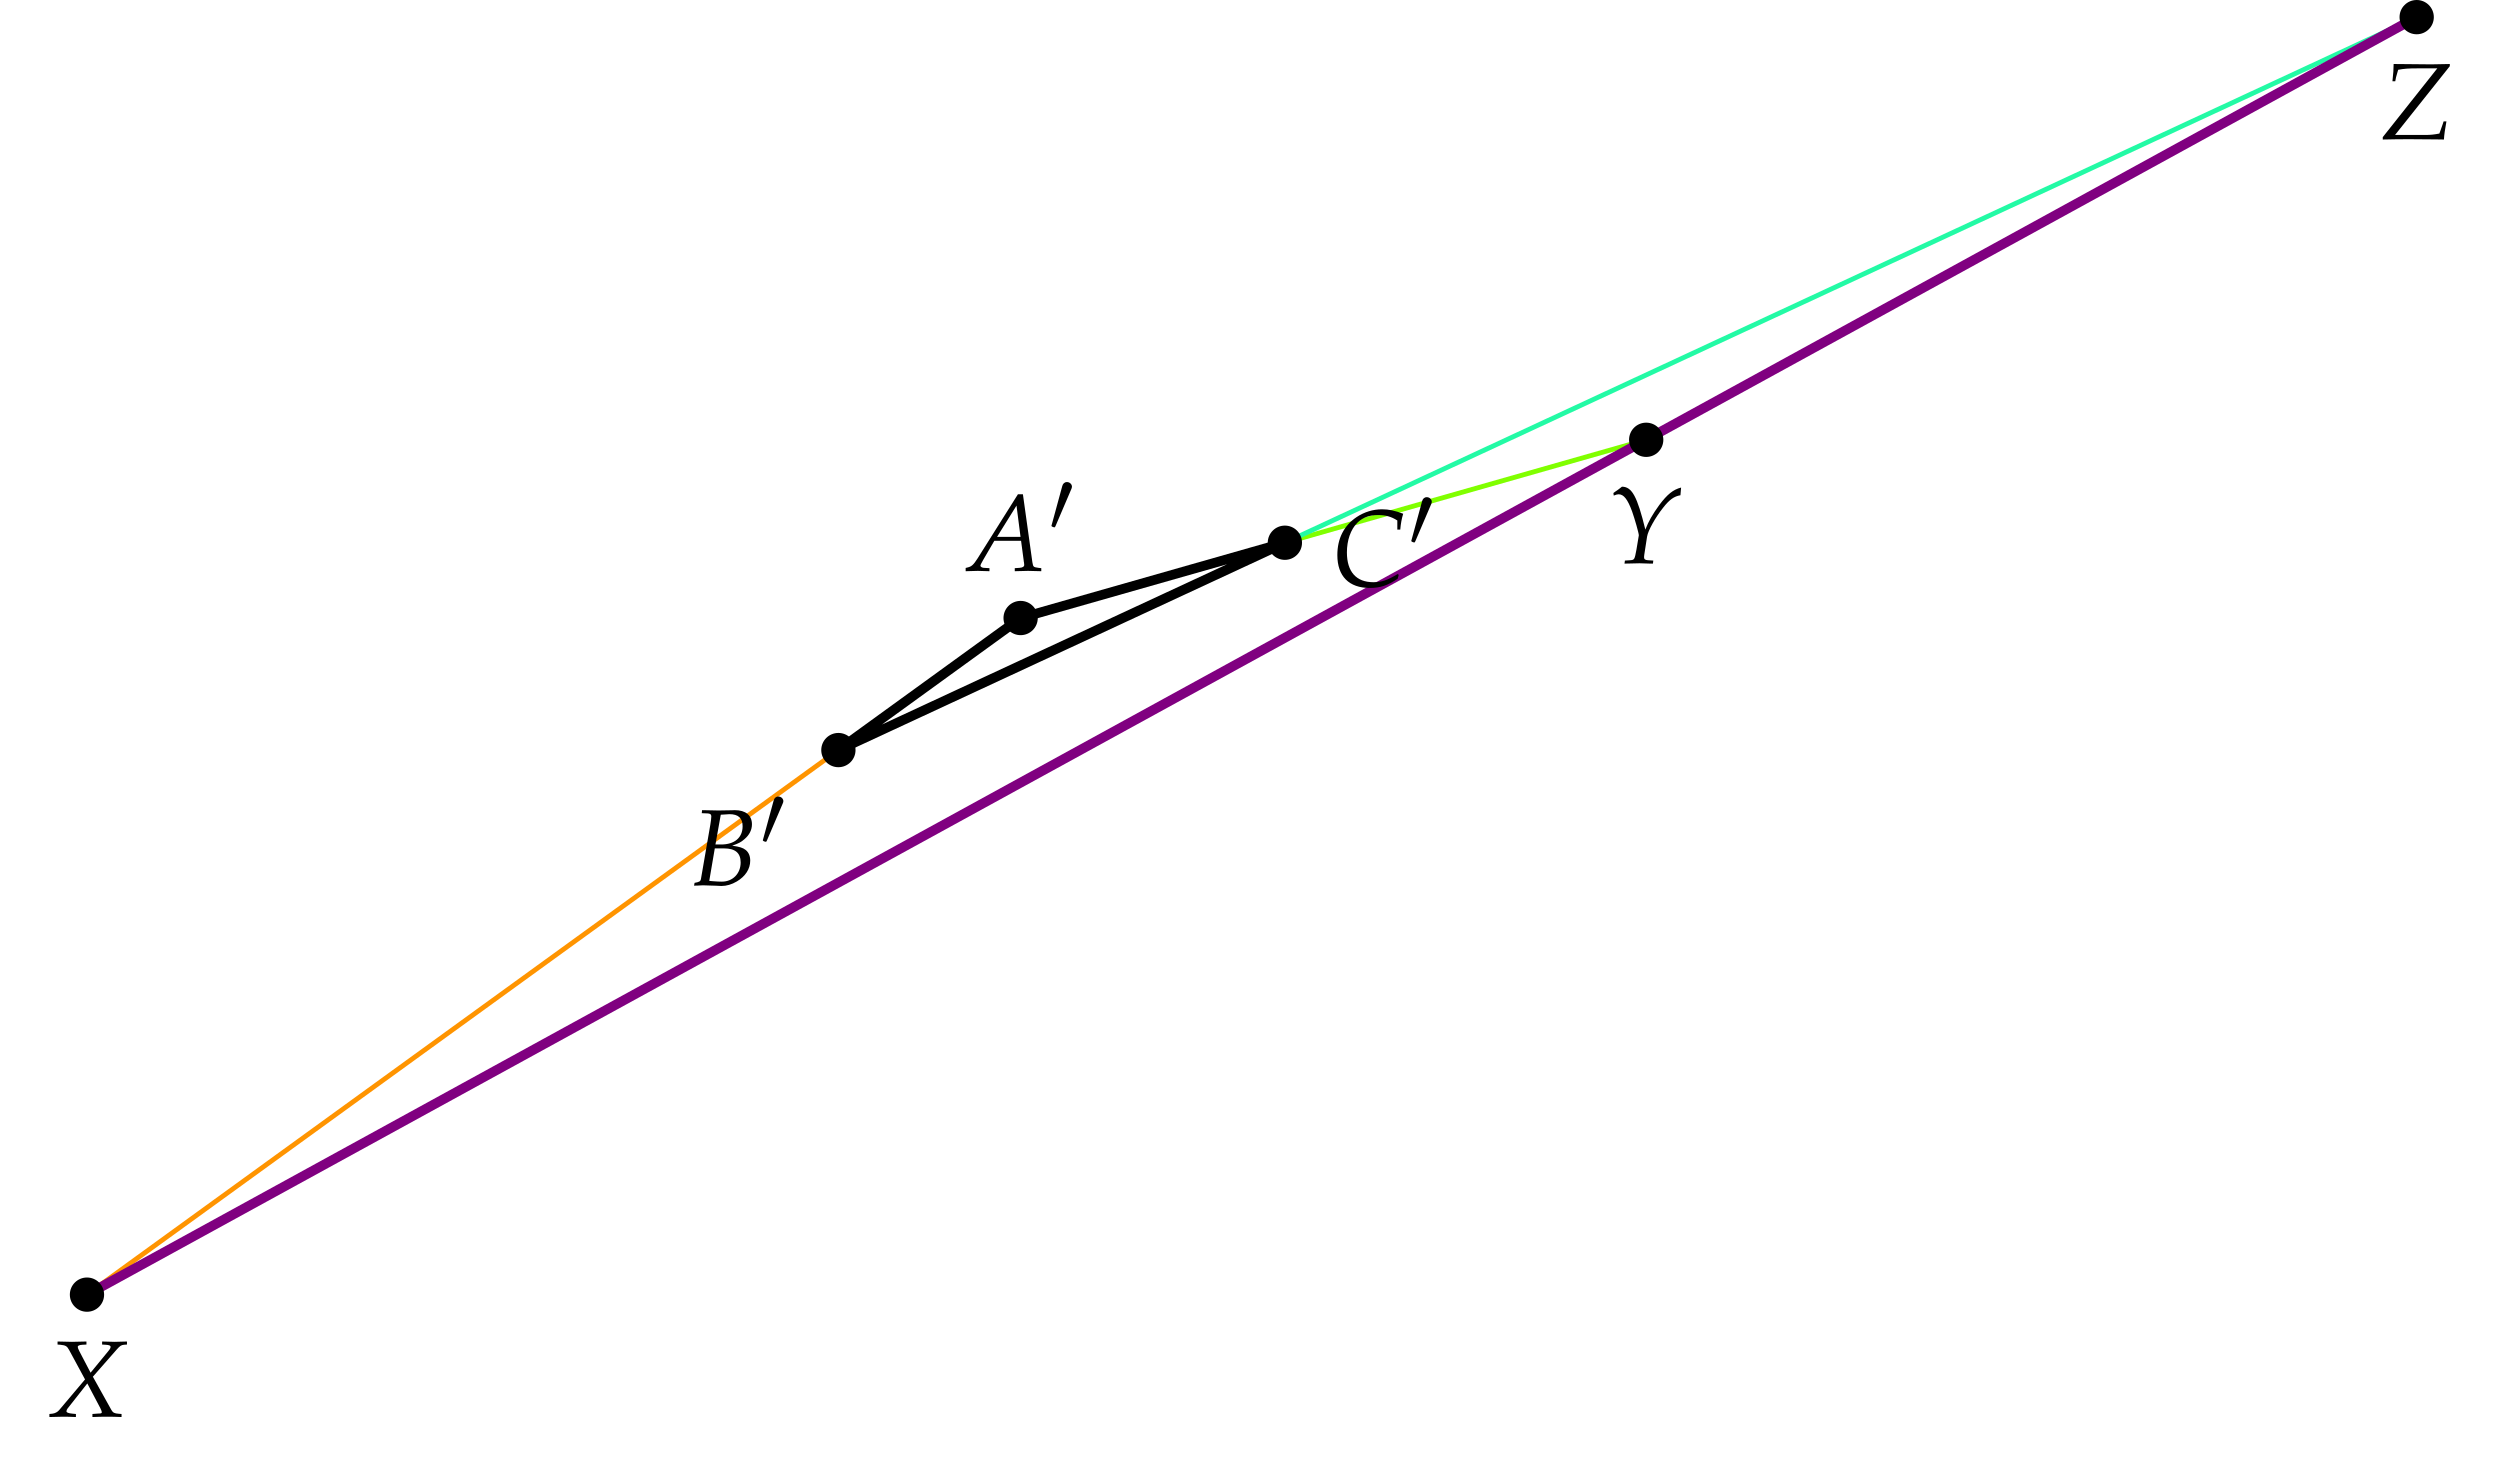
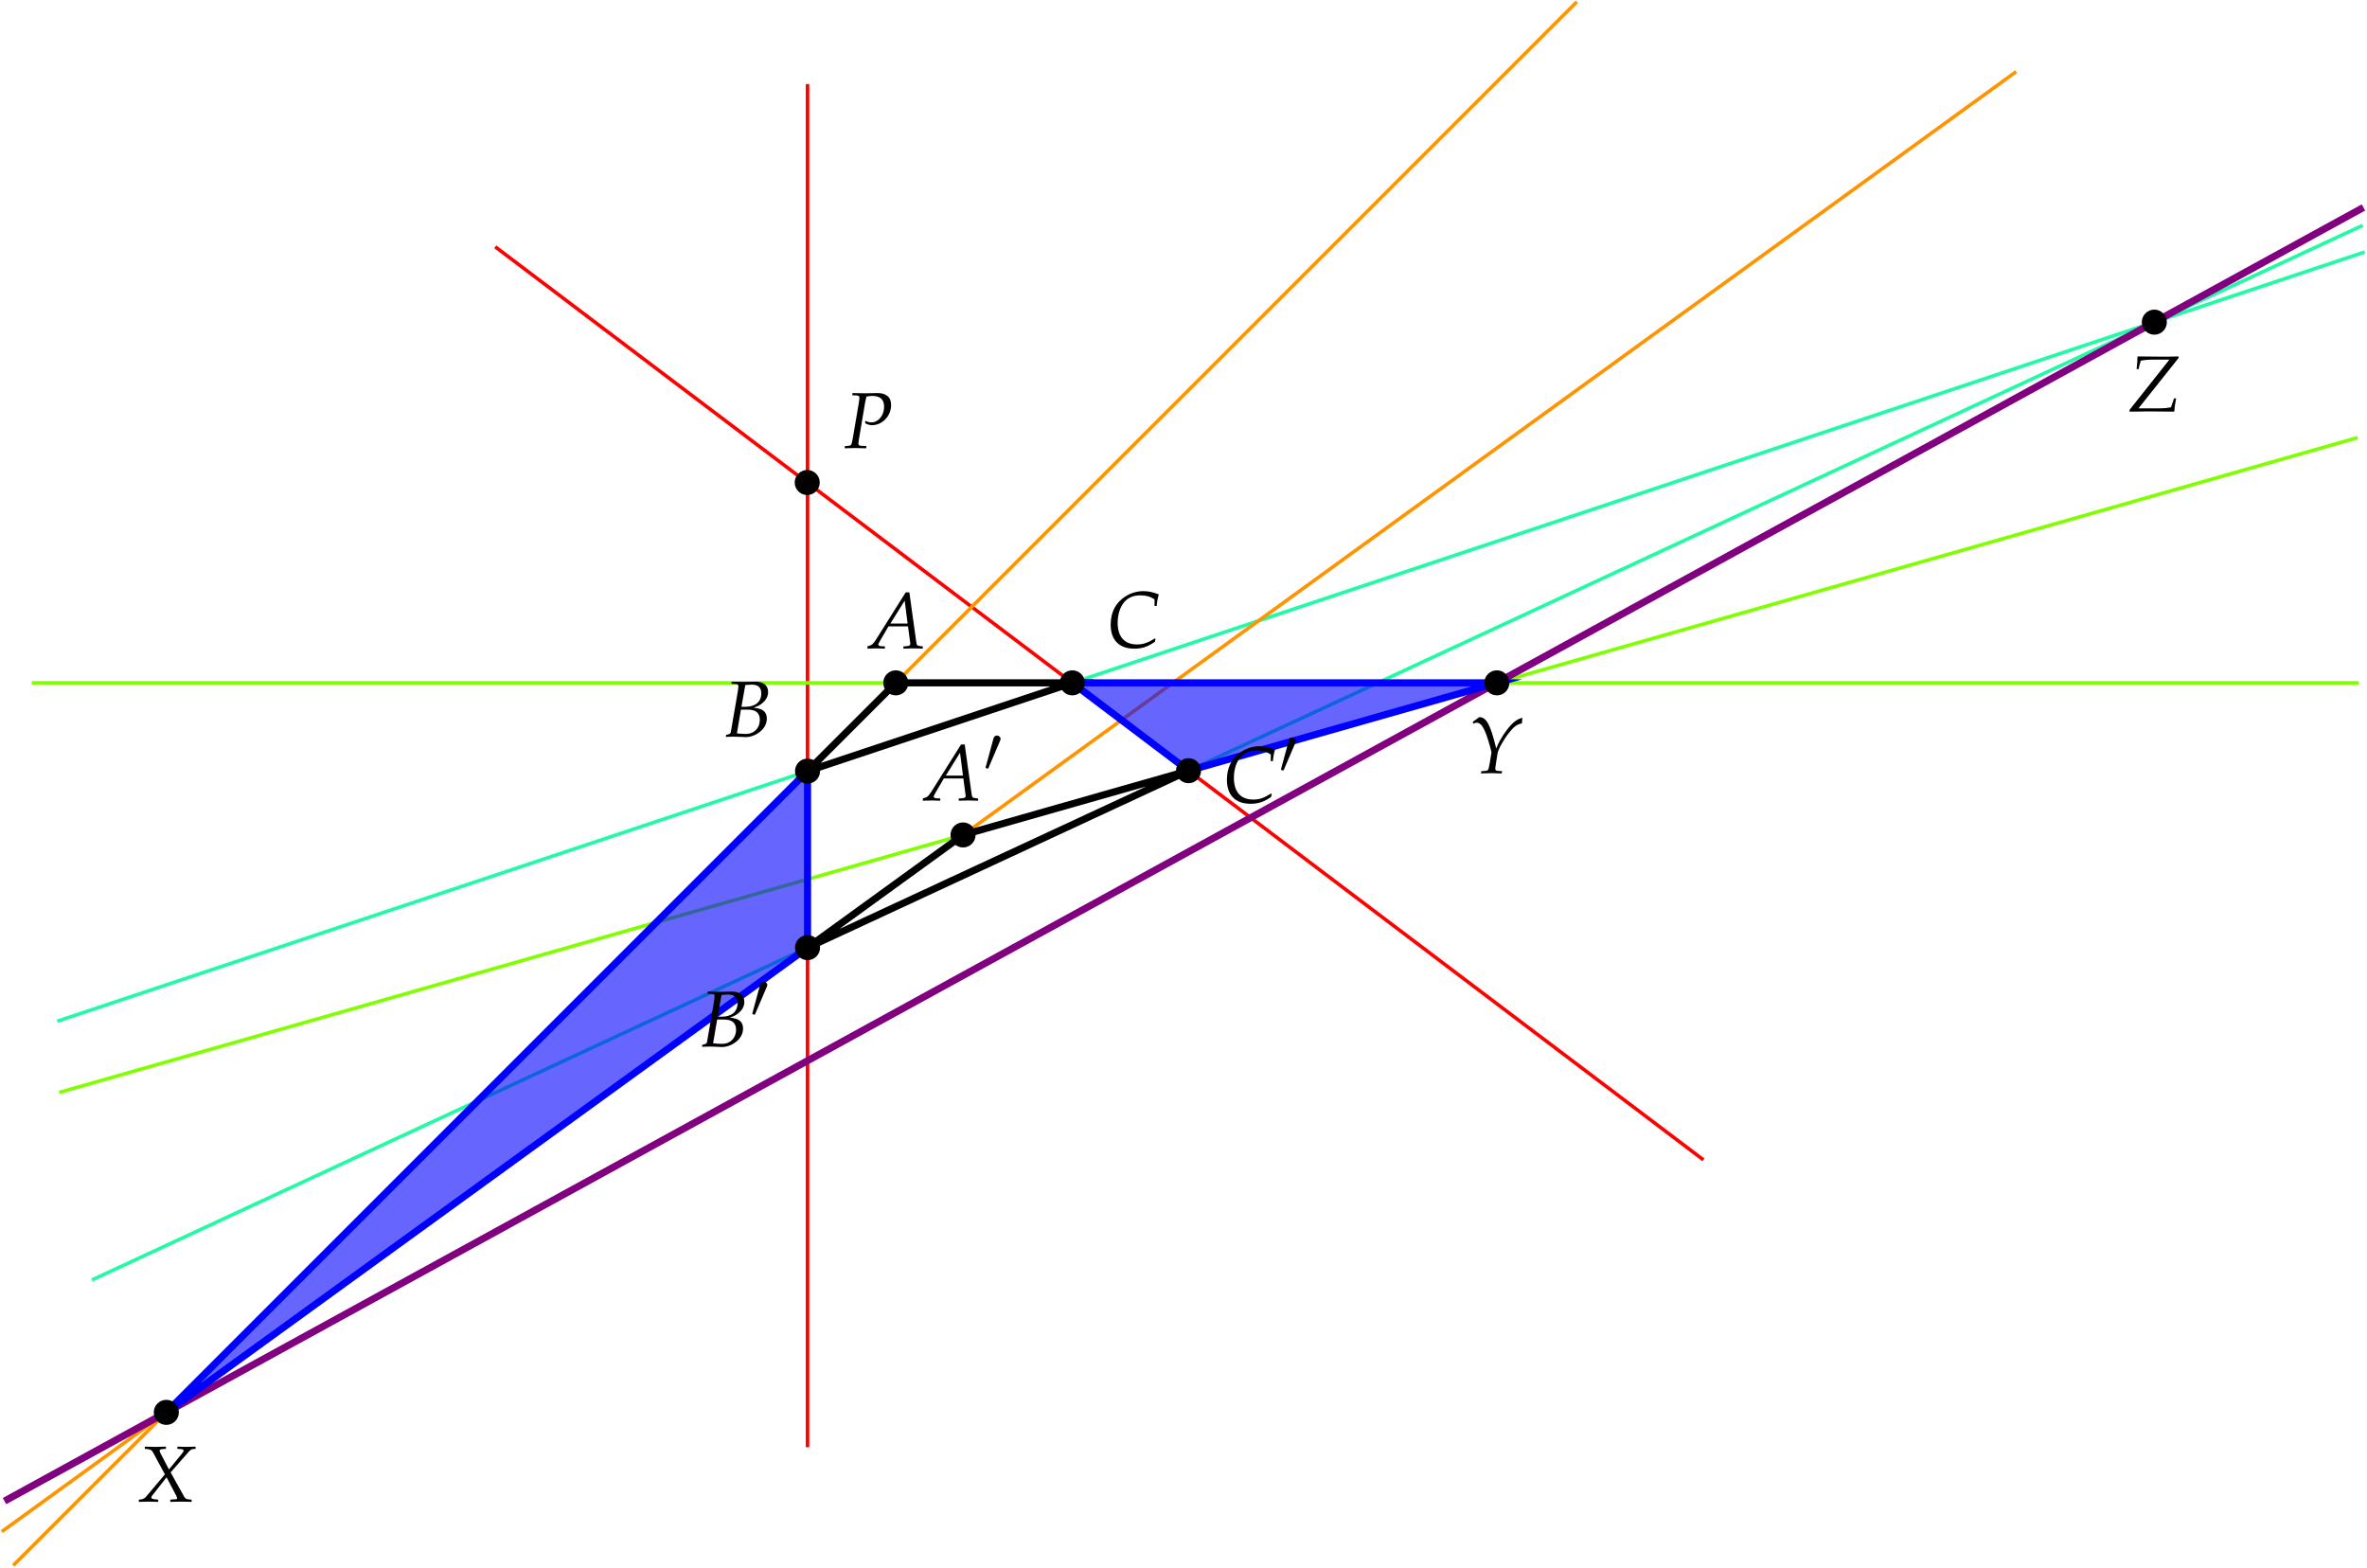
- <svg xmlns="http://www.w3.org/2000/svg" xmlns:xlink="http://www.w3.org/1999/xlink" version="1.1" width="287.752pt" height="168.211pt" viewBox="-.275 37.556 287.752 168.211">
+ <svg xmlns="http://www.w3.org/2000/svg" xmlns:xlink="http://www.w3.org/1999/xlink" version="1.1" width="372.591pt" height="246.677pt" viewBox="-.275 414.244 372.591 246.677">
  <defs>
    <path id="g1-65" d="M5.021-7.662L.967-1.217C.576-.609 .38-.435 .011-.348L-.206-.293V.033C.793 0 .793 0 1.011 0C1.217 0 1.239 0 2.174 .033V-.272L1.609-.304C1.435-.315 1.272-.413 1.272-.511C1.272-.598 1.348-.75 1.554-1.109L2.663-3.011H5.336L5.608-.967V-.935C5.608-.924 5.619-.891 5.63-.837C5.641-.75 5.652-.641 5.652-.598C5.652-.424 5.489-.326 5.184-.304L4.706-.272V.033C5.815 0 5.815 0 6.032 0S6.249 0 7.358 .033V-.272L7.075-.304C6.564-.38 6.554-.38 6.467-.869L5.521-7.662H5.021ZM4.88-6.532L5.282-3.402H2.934L4.88-6.532Z" />
    <path id="g1-66" d="M1.054-7.217L1.63-7.195C1.891-7.184 2.011-7.097 2.011-6.901C2.011-6.749 1.967-6.401 1.913-6.075L.967-.598C.924-.402 .793-.326 .337-.25L.283 .033L.685 .022C.978 0 1.141 0 1.272 0C1.391 0 1.674 .011 1.956 .022L2.358 .033L2.576 .043C2.782 .054 2.924 .065 3.011 .065C3.532 .065 4.054-.087 4.565-.391C5.423-.902 5.902-1.641 5.902-2.467C5.902-2.934 5.749-3.293 5.456-3.532C5.173-3.76 4.847-3.858 4.097-3.967C4.717-4.184 4.989-4.315 5.325-4.619C5.825-5.043 6.075-5.554 6.075-6.108C6.075-6.999 5.445-7.521 4.358-7.521C4.336-7.521 4.228-7.521 4.065-7.51L3.38-7.499C3.25-7.488 2.858-7.488 2.728-7.488C2.521-7.488 2.185-7.499 1.652-7.51L1.087-7.521L1.054-7.217ZM2.358-3.695H3.282C4.402-3.695 4.945-3.239 4.945-2.293C4.945-1.174 4.152-.37 3.065-.37C2.848-.37 2.532-.38 2.174-.413C2.108-.424 1.978-.435 1.804-.446L2.358-3.695ZM2.956-7.064C3.076-7.064 3.097-7.075 3.326-7.086C3.554-7.108 3.695-7.119 3.826-7.119C4.706-7.119 5.141-6.727 5.141-5.912C5.141-4.771 4.336-4.086 2.989-4.086H2.424L2.956-7.064Z" />
    <path id="g1-67" d="M6.488-5.641H6.782C6.836-6.26 6.923-6.727 7.075-7.227C6.249-7.543 5.63-7.673 4.956-7.673C4.065-7.673 3.174-7.401 2.413-6.891C1.141-6.032 .489-4.749 .489-3.087C.489-.978 1.652 .196 3.728 .196C4.771 .196 5.543-.054 6.521-.728L6.63-1.119L6.521-1.196C5.499-.576 4.934-.38 4.086-.38C2.38-.38 1.445-1.424 1.445-3.358C1.445-4.565 1.815-5.641 2.478-6.315C2.989-6.836 3.684-7.097 4.543-7.097C5.315-7.097 5.88-6.945 6.488-6.554V-5.641Z" />
+     <path id="g1-80" d="M1.141-7.217L1.739-7.195C2-7.184 2.119-7.097 2.119-6.901C2.119-6.749 2.076-6.412 2.022-6.075L1.217-1.359C1.032-.37 1.022-.337 .587-.304L.141-.272L.098 .033L.554 .022C1 .011 1.337 0 1.532 0C1.717 0 2.032 .011 2.467 .022L3.043 .033L3.076-.272L2.369-.304C2.087-.315 1.978-.402 1.978-.63C1.978-.728 1.989-.804 2.022-1.011L2.913-6.304C2.913-6.315 2.956-6.532 3.011-6.738C3.021-6.793 3.054-6.901 3.087-7.043C3.478-7.108 3.652-7.13 3.858-7.13C4.967-7.13 5.499-6.651 5.499-5.641C5.499-4.467 4.717-3.51 3.76-3.51C3.521-3.51 3.304-3.565 2.902-3.717L2.924-3.38C3.326-3.184 3.543-3.13 3.858-3.13C5.26-3.13 6.456-4.402 6.456-5.88C6.456-6.977 5.771-7.553 4.478-7.521L2.978-7.488L1.75-7.51L1.174-7.521L1.141-7.217Z" />
    <path id="g1-88" d="M4.521-.272V.033C5.043 .011 5.532 0 5.988 0C6.423 0 6.912 .011 7.434 .033V-.272L7.162-.293C6.717-.326 6.575-.402 6.423-.663L4.565-4L6.967-6.738C7.293-7.097 7.39-7.162 7.673-7.195L7.977-7.217V-7.521L6.738-7.488C6.608-7.488 6.456-7.488 5.489-7.521V-7.217L5.847-7.195C6.195-7.173 6.336-7.119 6.336-6.988C6.336-6.869 6.282-6.771 6.086-6.532L4.336-4.402L3.206-6.564C3.108-6.76 3.054-6.891 3.054-6.977C3.054-7.108 3.195-7.173 3.521-7.195L3.923-7.217V-7.521L3.424-7.51C2.978-7.499 2.652-7.488 2.478-7.488C2.293-7.488 1.967-7.499 1.522-7.51L1.032-7.521V-7.217L1.315-7.195C1.848-7.14 1.978-7.064 2.195-6.662L3.782-3.728L1.196-.663C1.032-.467 .783-.337 .522-.304L.217-.272V.033C.75 .011 1.196 0 1.576 0C1.967 0 2.402 .011 2.869 .033V-.272L2.521-.304C2.108-.348 1.924-.413 1.924-.543C1.924-.63 1.967-.728 2.032-.815L4.01-3.326L5.304-.869C5.402-.674 5.456-.533 5.456-.435C5.456-.348 5.38-.315 5.108-.315L4.934-.304L4.521-.272Z" />
    <path id="g1-89" d="M.565-7.032L.598-6.771C.848-6.869 .967-6.901 1.087-6.901C1.598-6.901 1.989-6.401 2.435-5.184C2.695-4.456 3.119-2.967 3.108-2.793C3.108-2.793 3.108-2.761 3.097-2.728L2.869-1.359C2.684-.37 2.674-.337 2.239-.304L1.717-.272L1.674 .033L2.25 .022C2.761 .011 3.011 0 3.184 0L4.239 .033H4.521L4.554-.272L4.021-.304C3.728-.326 3.63-.402 3.63-.619C3.63-.685 3.641-.793 3.652-.848L3.934-2.674C4.032-3.271 4.739-4.554 5.543-5.565C6.173-6.369 6.63-6.695 7.271-6.804L7.336-7.575C6.543-7.369 5.967-6.912 5.152-5.825C4.489-4.912 4.065-4.173 3.76-3.369C2.945-6.695 2.424-7.651 1.424-7.662L1.38-7.63C1.348-7.597 1.315-7.575 1.282-7.553C1.163-7.456 .935-7.282 .728-7.151L.565-7.032Z" />
    <path id="g1-90" d="M.217 .033C1.261 .011 1.891 0 2.837 0C3.684 0 4.956 .011 5.619 .022L6.336 .033C6.358-.413 6.445-1.032 6.586-1.782H6.304L6.228-1.543C6.151-1.326 6.054-1.043 5.967-.804L5.88-.565C5.391-.467 4.978-.424 4.499-.424H1.445L6.923-7.304V-7.521L5.162-7.488H4.88L2.587-7.51L1.304-7.521C1.304-7.01 1.272-6.586 1.185-5.793H1.467C1.5-6.032 1.565-6.304 1.695-6.727L1.761-6.945C2.369-7.054 2.782-7.086 3.717-7.086H5.673L.217-.206V.033Z" />
-     <path id="g7-48" d="M1.308-2.456C1.334-2.518 1.355-2.565 1.355-2.617C1.355-2.767 1.22-2.891 1.06-2.891C.915-2.891 .822-2.792 .786-2.658L.171-.398C.171-.388 .15-.331 .15-.326C.15-.269 .284-.233 .326-.233C.357-.233 .362-.248 .393-.315L1.308-2.456Z" />
-     <use id="g11-48" xlink:href="#g7-48" transform="scale(1.4)" />
-     <use id="g18-65" xlink:href="#g1-65" transform="scale(.821918)" />
-     <use id="g18-66" xlink:href="#g1-66" transform="scale(.821918)" />
-     <use id="g18-67" xlink:href="#g1-67" transform="scale(.821918)" />
-     <use id="g18-88" xlink:href="#g1-88" transform="scale(.821918)" />
-     <use id="g18-89" xlink:href="#g1-89" transform="scale(.821918)" />
-     <use id="g18-90" xlink:href="#g1-90" transform="scale(.821918)" />
+     <path id="g8-48" d="M1.308-2.456C1.334-2.518 1.355-2.565 1.355-2.617C1.355-2.767 1.22-2.891 1.06-2.891C.915-2.891 .822-2.792 .786-2.658L.171-.398C.171-.388 .15-.331 .15-.326C.15-.269 .284-.233 .326-.233C.357-.233 .362-.248 .393-.315L1.308-2.456Z" />
+     <use id="g12-48" xlink:href="#g8-48" transform="scale(1.4)" />
+     <use id="g19-65" xlink:href="#g1-65" transform="scale(.821918)" />
+     <use id="g19-66" xlink:href="#g1-66" transform="scale(.821918)" />
+     <use id="g19-67" xlink:href="#g1-67" transform="scale(.821918)" />
+     <use id="g19-80" xlink:href="#g1-80" transform="scale(.821918)" />
+     <use id="g19-88" xlink:href="#g1-88" transform="scale(.821918)" />
+     <use id="g19-89" xlink:href="#g1-89" transform="scale(.821918)" />
+     <use id="g19-90" xlink:href="#g1-90" transform="scale(.821918)" />
  </defs>
  <g id="page1" transform="matrix(1.4 0 0 1.4 0 0)">
-     <g stroke-miterlimit="10" transform="translate(68.73194,88.49325)scale(0.996264,-0.996264)">
+     <g stroke-miterlimit="10" transform="translate(90.59943,402.4309)scale(0.996264,-0.996264)">
      <g fill="#000" stroke="#000">
        <g stroke-width="0.4">
+           <g fill="#f00" stroke="#f00">
+             <path d="M-35.247 79.092L101.103-23.945" fill="none" />
+           </g>
+           <g fill="#f00" stroke="#f00">
+             <path d="M0 97.456V-56.381" fill="none" />
+           </g>
          <g fill="#80ff00" stroke="#80ff00">
-             <path d="M15.039 10.898L66.662 25.605" fill="none" />
+             <path d="M-87.562 29.878H175.074" fill="none" />
+           </g>
+           <g fill="#80ff00" stroke="#80ff00">
+             <path d="M-84.455-16.342L174.937 57.554" fill="none" />
          </g>
          <g fill="#23faa5" stroke="#23faa5">
-             <path d="M0 0L130.245 60.485" fill="none" />
+             <path d="M-84.674-8.306L175.737 78.499" fill="none" />
+           </g>
+           <g fill="#23faa5" stroke="#23faa5">
+             <path d="M-80.76-37.504L175.52 81.511" fill="none" />
          </g>
          <g fill="#ff9400" stroke="#ff9400">
-             <path d="M-62.009-44.939L15.039 10.898" fill="none" />
+             <path d="M-90.936-65.904L136.403 98.854" fill="none" />
+           </g>
+           <g fill="#ff9400" stroke="#ff9400">
+             <path d="M-89.636-69.716L86.823 106.742" fill="none" />
          </g>
          <g stroke-width="0.8">
            <g fill="#800080" stroke="#800080">
-               <path d="M-62.009-44.939L130.245 60.485" fill="none" />
-             </g>
-           </g>
-           <g stroke-width="0.8">
-             <path d="M15.039 10.898L0 0L36.846 17.111L15.039 10.898" fill="none" />
-           </g>
-           <path d="M16.453 10.898C16.453 11.679 15.82 12.312 15.039 12.312S13.624 11.679 13.624 10.898C13.624 10.116 14.258 9.483 15.039 9.483S16.453 10.116 16.453 10.898ZM15.039 10.898" stroke="none" />
-           <g transform="translate(15.0388,10.89758)">
-             <g stroke="none" transform="scale(-1.00375,1.00375)translate(68.73194,88.49325)scale(-1,-1)">
+               <path d="M-90.627-62.456L175.598 83.53" fill="none" />
+             </g>
+           </g>
+           <g stroke-width="0.8">
+             <path d="M9.961 29.882L0 19.921L29.882 29.882H9.961" fill="none" />
+           </g>
+           <g stroke-width="0.8">
+             <path d="M17.55 12.718L0 0L43 19.969L17.55 12.718" fill="none" />
+           </g>
+           <g stroke-width="0.8">
+             <g fill="#00f" stroke="#00f">
+               <path d="M0 19.921V0L-72.365-52.444L0 19.921" fill="none" />
+             </g>
+           </g>
+           <g stroke-width="0.8">
+             <g fill="#00f" stroke="#00f">
+               <path d="M29.882 29.882L43 19.969L77.796 29.882H29.882" fill="none" />
+             </g>
+           </g>
+           <g fill="#00f" stroke="#00f">
+             <g stroke-opacity="0.6">
+               <g fill-opacity="0.6">
+                 <path d="M0 19.921V0L-72.365-52.444" stroke="none" />
+               </g>
+             </g>
+           </g>
+           <g fill="#00f" stroke="#00f">
+             <g stroke-opacity="0.6">
+               <g fill-opacity="0.6">
+                 <path d="M29.882 29.882L43 19.969L77.796 29.882" stroke="none" />
+               </g>
+             </g>
+           </g>
+           <path d="M11.375 29.882C11.375 30.663 10.742 31.296 9.961 31.296S8.546 30.663 8.546 29.882C8.546 29.101 9.179 28.467 9.961 28.467S11.375 29.101 11.375 29.882ZM9.961 29.882" stroke="none" />
+           <g transform="translate(9.96051,29.88159)">
+             <g stroke="none" transform="scale(-1.00375,1.00375)translate(90.59943,402.4309)scale(-1,-1)">
+               <g fill="#000">
+                 <g stroke="none" />
+               </g>
+             </g>
+           </g>
+           <path d="M1.414 19.921C1.414 20.702 .781 21.335 0 21.335S-1.414 20.702-1.414 19.921S-.781 18.507 0 18.507S1.414 19.14 1.414 19.921ZM0 19.921" stroke="none" />
+           <g transform="translate(0.0,19.92105)">
+             <g stroke="none" transform="scale(-1.00375,1.00375)translate(90.59943,402.4309)scale(-1,-1)">
+               <g fill="#000">
+                 <g stroke="none" />
+               </g>
+             </g>
+           </g>
+           <path d="M31.296 29.882C31.296 30.663 30.663 31.296 29.882 31.296C29.101 31.296 28.467 30.663 28.467 29.882C28.467 29.101 29.101 28.467 29.882 28.467C30.663 28.467 31.296 29.101 31.296 29.882ZM29.882 29.882" stroke="none" />
+           <g transform="translate(29.88159,29.88159)">
+             <g stroke="none" transform="scale(-1.00375,1.00375)translate(90.59943,402.4309)scale(-1,-1)">
+               <g fill="#000">
+                 <g stroke="none" />
+               </g>
+             </g>
+           </g>
+           <path d="M18.965 12.718C18.965 13.499 18.332 14.132 17.55 14.132C16.769 14.132 16.136 13.499 16.136 12.718C16.136 11.937 16.769 11.303 17.55 11.303C18.332 11.303 18.965 11.937 18.965 12.718ZM17.55 12.718" stroke="none" />
+           <g transform="translate(17.55045,12.7176)">
+             <g stroke="none" transform="scale(-1.00375,1.00375)translate(90.59943,402.4309)scale(-1,-1)">
              <g fill="#000">
                <g stroke="none" />
              </g>
            </g>
          </g>
          <path d="M1.414 0C1.414 .781 .781 1.414 0 1.414S-1.414 .781-1.414 0S-.781-1.414 0-1.414S1.414-.781 1.414 0ZM0 0" stroke="none" />
-           <g stroke="none" transform="scale(-1.00375,1.00375)translate(68.73194,88.49325)scale(-1,-1)">
+           <g stroke="none" transform="scale(-1.00375,1.00375)translate(90.59943,402.4309)scale(-1,-1)">
            <g fill="#000">
              <g stroke="none" />
            </g>
          </g>
-           <path d="M38.26 17.111C38.26 17.892 37.627 18.525 36.846 18.525C36.065 18.525 35.432 17.892 35.432 17.111C35.432 16.33 36.065 15.697 36.846 15.697C37.627 15.697 38.26 16.33 38.26 17.111ZM36.846 17.111" stroke="none" />
-           <g transform="translate(36.846,17.11115)">
-             <g stroke="none" transform="scale(-1.00375,1.00375)translate(68.73194,88.49325)scale(-1,-1)">
-               <g fill="#000">
-                 <g stroke="none" />
-               </g>
-             </g>
-           </g>
-           <path d="M-60.595-44.939C-60.595-44.158-61.228-43.525-62.009-43.525S-63.423-44.158-63.423-44.939S-62.79-46.353-62.009-46.353S-60.595-45.72-60.595-44.939ZM-62.009-44.939" stroke="none" />
-           <g transform="translate(-62.00914,-44.93895)">
-             <g stroke="none" transform="scale(-1.00375,1.00375)translate(68.73194,88.49325)scale(-1,-1)">
-               <g fill="#000">
-                 <g stroke="none" />
-               </g>
-             </g>
-           </g>
-           <path d="M68.077 25.605C68.077 26.386 67.444 27.02 66.662 27.02C65.881 27.02 65.248 26.386 65.248 25.605C65.248 24.824 65.881 24.191 66.662 24.191C67.444 24.191 68.077 24.824 68.077 25.605ZM66.662 25.605" stroke="none" />
-           <g transform="translate(66.66248,25.60526)">
-             <g stroke="none" transform="scale(-1.00375,1.00375)translate(68.73194,88.49325)scale(-1,-1)">
-               <g fill="#000">
-                 <g stroke="none" />
-               </g>
-             </g>
-           </g>
-           <path d="M131.66 60.485C131.66 61.266 131.027 61.899 130.245 61.899S128.831 61.266 128.831 60.485C128.831 59.704 129.464 59.07 130.245 59.07S131.66 59.704 131.66 60.485ZM130.245 60.485" stroke="none" />
-           <g transform="translate(130.2455,60.48476)">
-             <g stroke="none" transform="scale(-1.00375,1.00375)translate(68.73194,88.49325)scale(-1,-1)">
-               <g fill="#000">
-                 <g stroke="none" />
-               </g>
-             </g>
-           </g>
-           <g transform="translate(10.11032,14.78764)">
-             <g stroke="none" transform="scale(-1.00375,1.00375)translate(68.73194,88.49325)scale(-1,-1)">
-               <g fill="#000">
-                 <g stroke="none">
-                   <use x="69.292" y="88.493" xlink:href="#g18-65" />
-                   <use x="75.965" y="85.238" xlink:href="#g11-48" />
+           <path d="M44.414 19.969C44.414 20.75 43.781 21.383 43 21.383S41.585 20.75 41.585 19.969C41.585 19.188 42.219 18.555 43 18.555S44.414 19.188 44.414 19.969ZM43 19.969" stroke="none" />
+           <g transform="translate(42.99965,19.96889)">
+             <g stroke="none" transform="scale(-1.00375,1.00375)translate(90.59943,402.4309)scale(-1,-1)">
+               <g fill="#000">
+                 <g stroke="none" />
+               </g>
+             </g>
+           </g>
+           <path d="M-70.951-52.444C-70.951-51.663-71.584-51.03-72.365-51.03S-73.78-51.663-73.78-52.444C-73.78-53.225-73.146-53.859-72.365-53.859S-70.951-53.225-70.951-52.444ZM-72.365-52.444" stroke="none" />
+           <g transform="translate(-72.3653,-52.44421)">
+             <g stroke="none" transform="scale(-1.00375,1.00375)translate(90.59943,402.4309)scale(-1,-1)">
+               <g fill="#000">
+                 <g stroke="none" />
+               </g>
+             </g>
+           </g>
+           <path d="M79.21 29.882C79.21 30.663 78.577 31.296 77.796 31.296C77.015 31.296 76.381 30.663 76.381 29.882C76.381 29.101 77.015 28.467 77.796 28.467C78.577 28.467 79.21 29.101 79.21 29.882ZM77.796 29.882" stroke="none" />
+           <g transform="translate(77.79578,29.88159)">
+             <g stroke="none" transform="scale(-1.00375,1.00375)translate(90.59943,402.4309)scale(-1,-1)">
+               <g fill="#000">
+                 <g stroke="none" />
+               </g>
+             </g>
+           </g>
+           <path d="M153.412 70.586C153.412 71.367 152.779 72.001 151.998 72.001S150.583 71.367 150.583 70.586C150.583 69.805 151.217 69.172 151.998 69.172S153.412 69.805 153.412 70.586ZM151.998 70.586" stroke="none" />
+           <g transform="translate(151.9978,70.58633)">
+             <g stroke="none" transform="scale(-1.00375,1.00375)translate(90.59943,402.4309)scale(-1,-1)">
+               <g fill="#000">
+                 <g stroke="none" />
+               </g>
+             </g>
+           </g>
+           <path d="M1.378 52.49C1.378 53.271 .745 53.904-.036 53.904S-1.45 53.271-1.45 52.49S-.817 51.076-.036 51.076S1.378 51.709 1.378 52.49ZM-.036 52.49" stroke="none" />
+           <g transform="translate(-0.03586,52.49002)">
+             <g stroke="none" transform="scale(-1.00375,1.00375)translate(90.59943,402.4309)scale(-1,-1)">
+               <g fill="#000">
+                 <g stroke="none" />
+               </g>
+             </g>
+           </g>
+           <g transform="translate(6.37402,33.77165)">
+             <g stroke="none" transform="scale(-1.00375,1.00375)translate(90.59943,402.4309)scale(-1,-1)">
+               <g fill="#000">
+                 <g stroke="none">
+                   <use x="91.16" y="402.431" xlink:href="#g19-65" />
+                 </g>
+               </g>
+             </g>
+           </g>
+           <g transform="translate(-9.75356,23.81113)">
+             <g stroke="none" transform="scale(-1.00375,1.00375)translate(90.59943,402.4309)scale(-1,-1)">
+               <g fill="#000">
+                 <g stroke="none">
+                   <use x="90.891" y="402.431" xlink:href="#g19-66" />
+                 </g>
+               </g>
+             </g>
+           </g>
+           <g transform="translate(33.73119,33.90218)">
+             <g stroke="none" transform="scale(-1.00375,1.00375)translate(90.59943,402.4309)scale(-1,-1)">
+               <g fill="#000">
+                 <g stroke="none">
+                   <use x="90.676" y="402.431" xlink:href="#g19-67" />
+                 </g>
+               </g>
+             </g>
+           </g>
+           <g transform="translate(12.62196,16.60767)">
+             <g stroke="none" transform="scale(-1.00375,1.00375)translate(90.59943,402.4309)scale(-1,-1)">
+               <g fill="#000">
+                 <g stroke="none">
+                   <use x="91.16" y="402.431" xlink:href="#g19-65" />
+                   <use x="97.833" y="399.176" xlink:href="#g12-48" />
                </g>
              </g>
            </g>
          </g>
          <g transform="translate(-12.43755,-11.16258)">
-             <g stroke="none" transform="scale(-1.00375,1.00375)translate(68.73194,88.49325)scale(-1,-1)">
-               <g fill="#000">
-                 <g stroke="none">
-                   <use x="69.023" y="88.493" xlink:href="#g18-66" />
-                   <use x="74.701" y="85.238" xlink:href="#g11-48" />
-                 </g>
-               </g>
-             </g>
-           </g>
-           <g transform="translate(40.69559,13.54015)">
-             <g stroke="none" transform="scale(-1.00375,1.00375)translate(68.73194,88.49325)scale(-1,-1)">
-               <g fill="#000">
-                 <g stroke="none">
-                   <use x="68.808" y="88.493" xlink:href="#g18-67" />
-                   <use x="75.078" y="85.238" xlink:href="#g11-48" />
-                 </g>
-               </g>
-             </g>
-           </g>
-           <g transform="translate(-65.53712,-55.01204)">
-             <g stroke="none" transform="scale(-1.00375,1.00375)translate(68.73194,88.49325)scale(-1,-1)">
-               <g fill="#000">
-                 <g stroke="none">
-                   <use x="68.979" y="88.493" xlink:href="#g18-88" />
-                 </g>
-               </g>
-             </g>
-           </g>
-           <g transform="translate(63.5575,15.41518)">
-             <g stroke="none" transform="scale(-1.00375,1.00375)translate(68.73194,88.49325)scale(-1,-1)">
-               <g fill="#000">
-                 <g stroke="none">
-                   <use x="68.665" y="88.493" xlink:href="#g18-89" />
-                 </g>
-               </g>
-             </g>
-           </g>
-           <g transform="translate(127.0191,50.41167)">
-             <g stroke="none" transform="scale(-1.00375,1.00375)translate(68.73194,88.49325)scale(-1,-1)">
-               <g fill="#000">
-                 <g stroke="none">
-                   <use x="68.979" y="88.493" xlink:href="#g18-90" />
+             <g stroke="none" transform="scale(-1.00375,1.00375)translate(90.59943,402.4309)scale(-1,-1)">
+               <g fill="#000">
+                 <g stroke="none">
+                   <use x="90.891" y="402.431" xlink:href="#g19-66" />
+                   <use x="96.569" y="399.176" xlink:href="#g12-48" />
+                 </g>
+               </g>
+             </g>
+           </g>
+           <g transform="translate(46.84924,16.39789)">
+             <g stroke="none" transform="scale(-1.00375,1.00375)translate(90.59943,402.4309)scale(-1,-1)">
+               <g fill="#000">
+                 <g stroke="none">
+                   <use x="90.676" y="402.431" xlink:href="#g19-67" />
+                   <use x="96.945" y="399.176" xlink:href="#g12-48" />
+                 </g>
+               </g>
+             </g>
+           </g>
+           <g transform="translate(3.81374,56.3801)">
+             <g stroke="none" transform="scale(-1.00375,1.00375)translate(90.59943,402.4309)scale(-1,-1)">
+               <g fill="#000">
+                 <g stroke="none">
+                   <use x="90.891" y="402.431" xlink:href="#g19-80" />
+                 </g>
+               </g>
+             </g>
+           </g>
+           <g transform="translate(-75.89328,-62.5173)">
+             <g stroke="none" transform="scale(-1.00375,1.00375)translate(90.59943,402.4309)scale(-1,-1)">
+               <g fill="#000">
+                 <g stroke="none">
+                   <use x="90.846" y="402.431" xlink:href="#g19-88" />
+                 </g>
+               </g>
+             </g>
+           </g>
+           <g transform="translate(74.6908,19.69151)">
+             <g stroke="none" transform="scale(-1.00375,1.00375)translate(90.59943,402.4309)scale(-1,-1)">
+               <g fill="#000">
+                 <g stroke="none">
+                   <use x="90.532" y="402.431" xlink:href="#g19-89" />
+                 </g>
+               </g>
+             </g>
+           </g>
+           <g transform="translate(148.7714,60.51324)">
+             <g stroke="none" transform="scale(-1.00375,1.00375)translate(90.59943,402.4309)scale(-1,-1)">
+               <g fill="#000">
+                 <g stroke="none">
+                   <use x="90.846" y="402.431" xlink:href="#g19-90" />
                </g>
              </g>
            </g>
          </g>
        </g>
      </g>
    </g>
  </g>
</svg>
